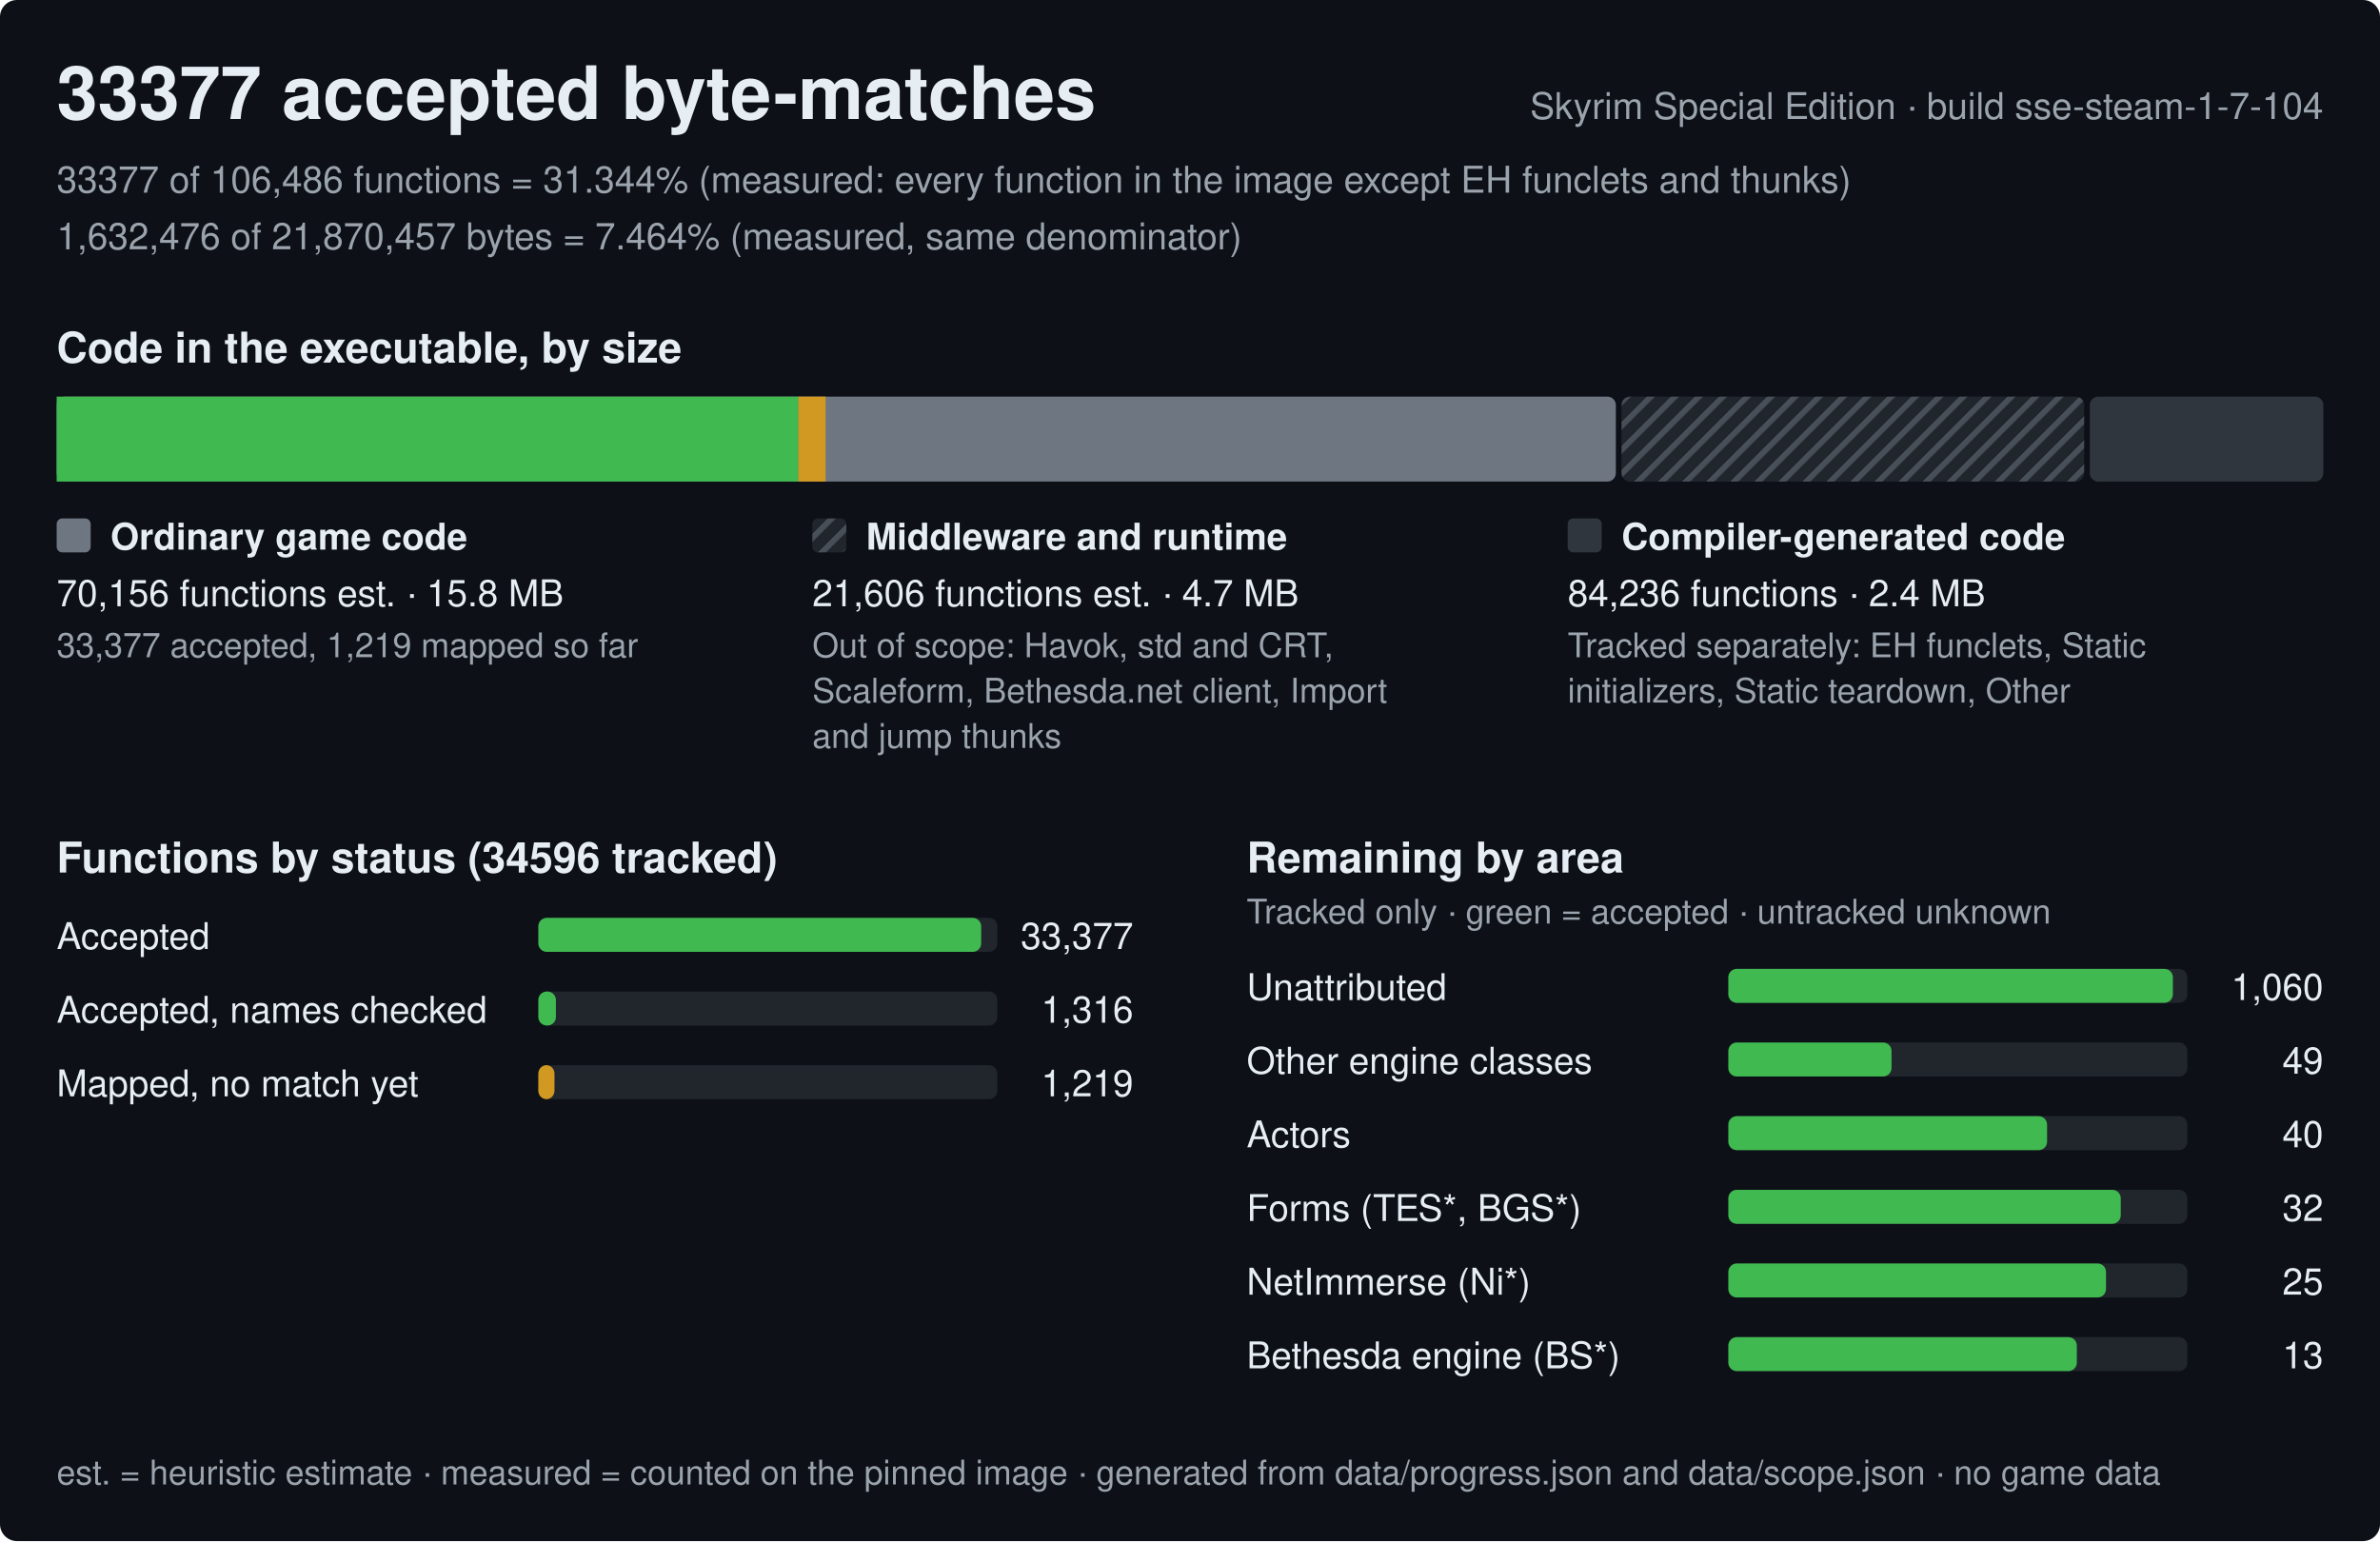
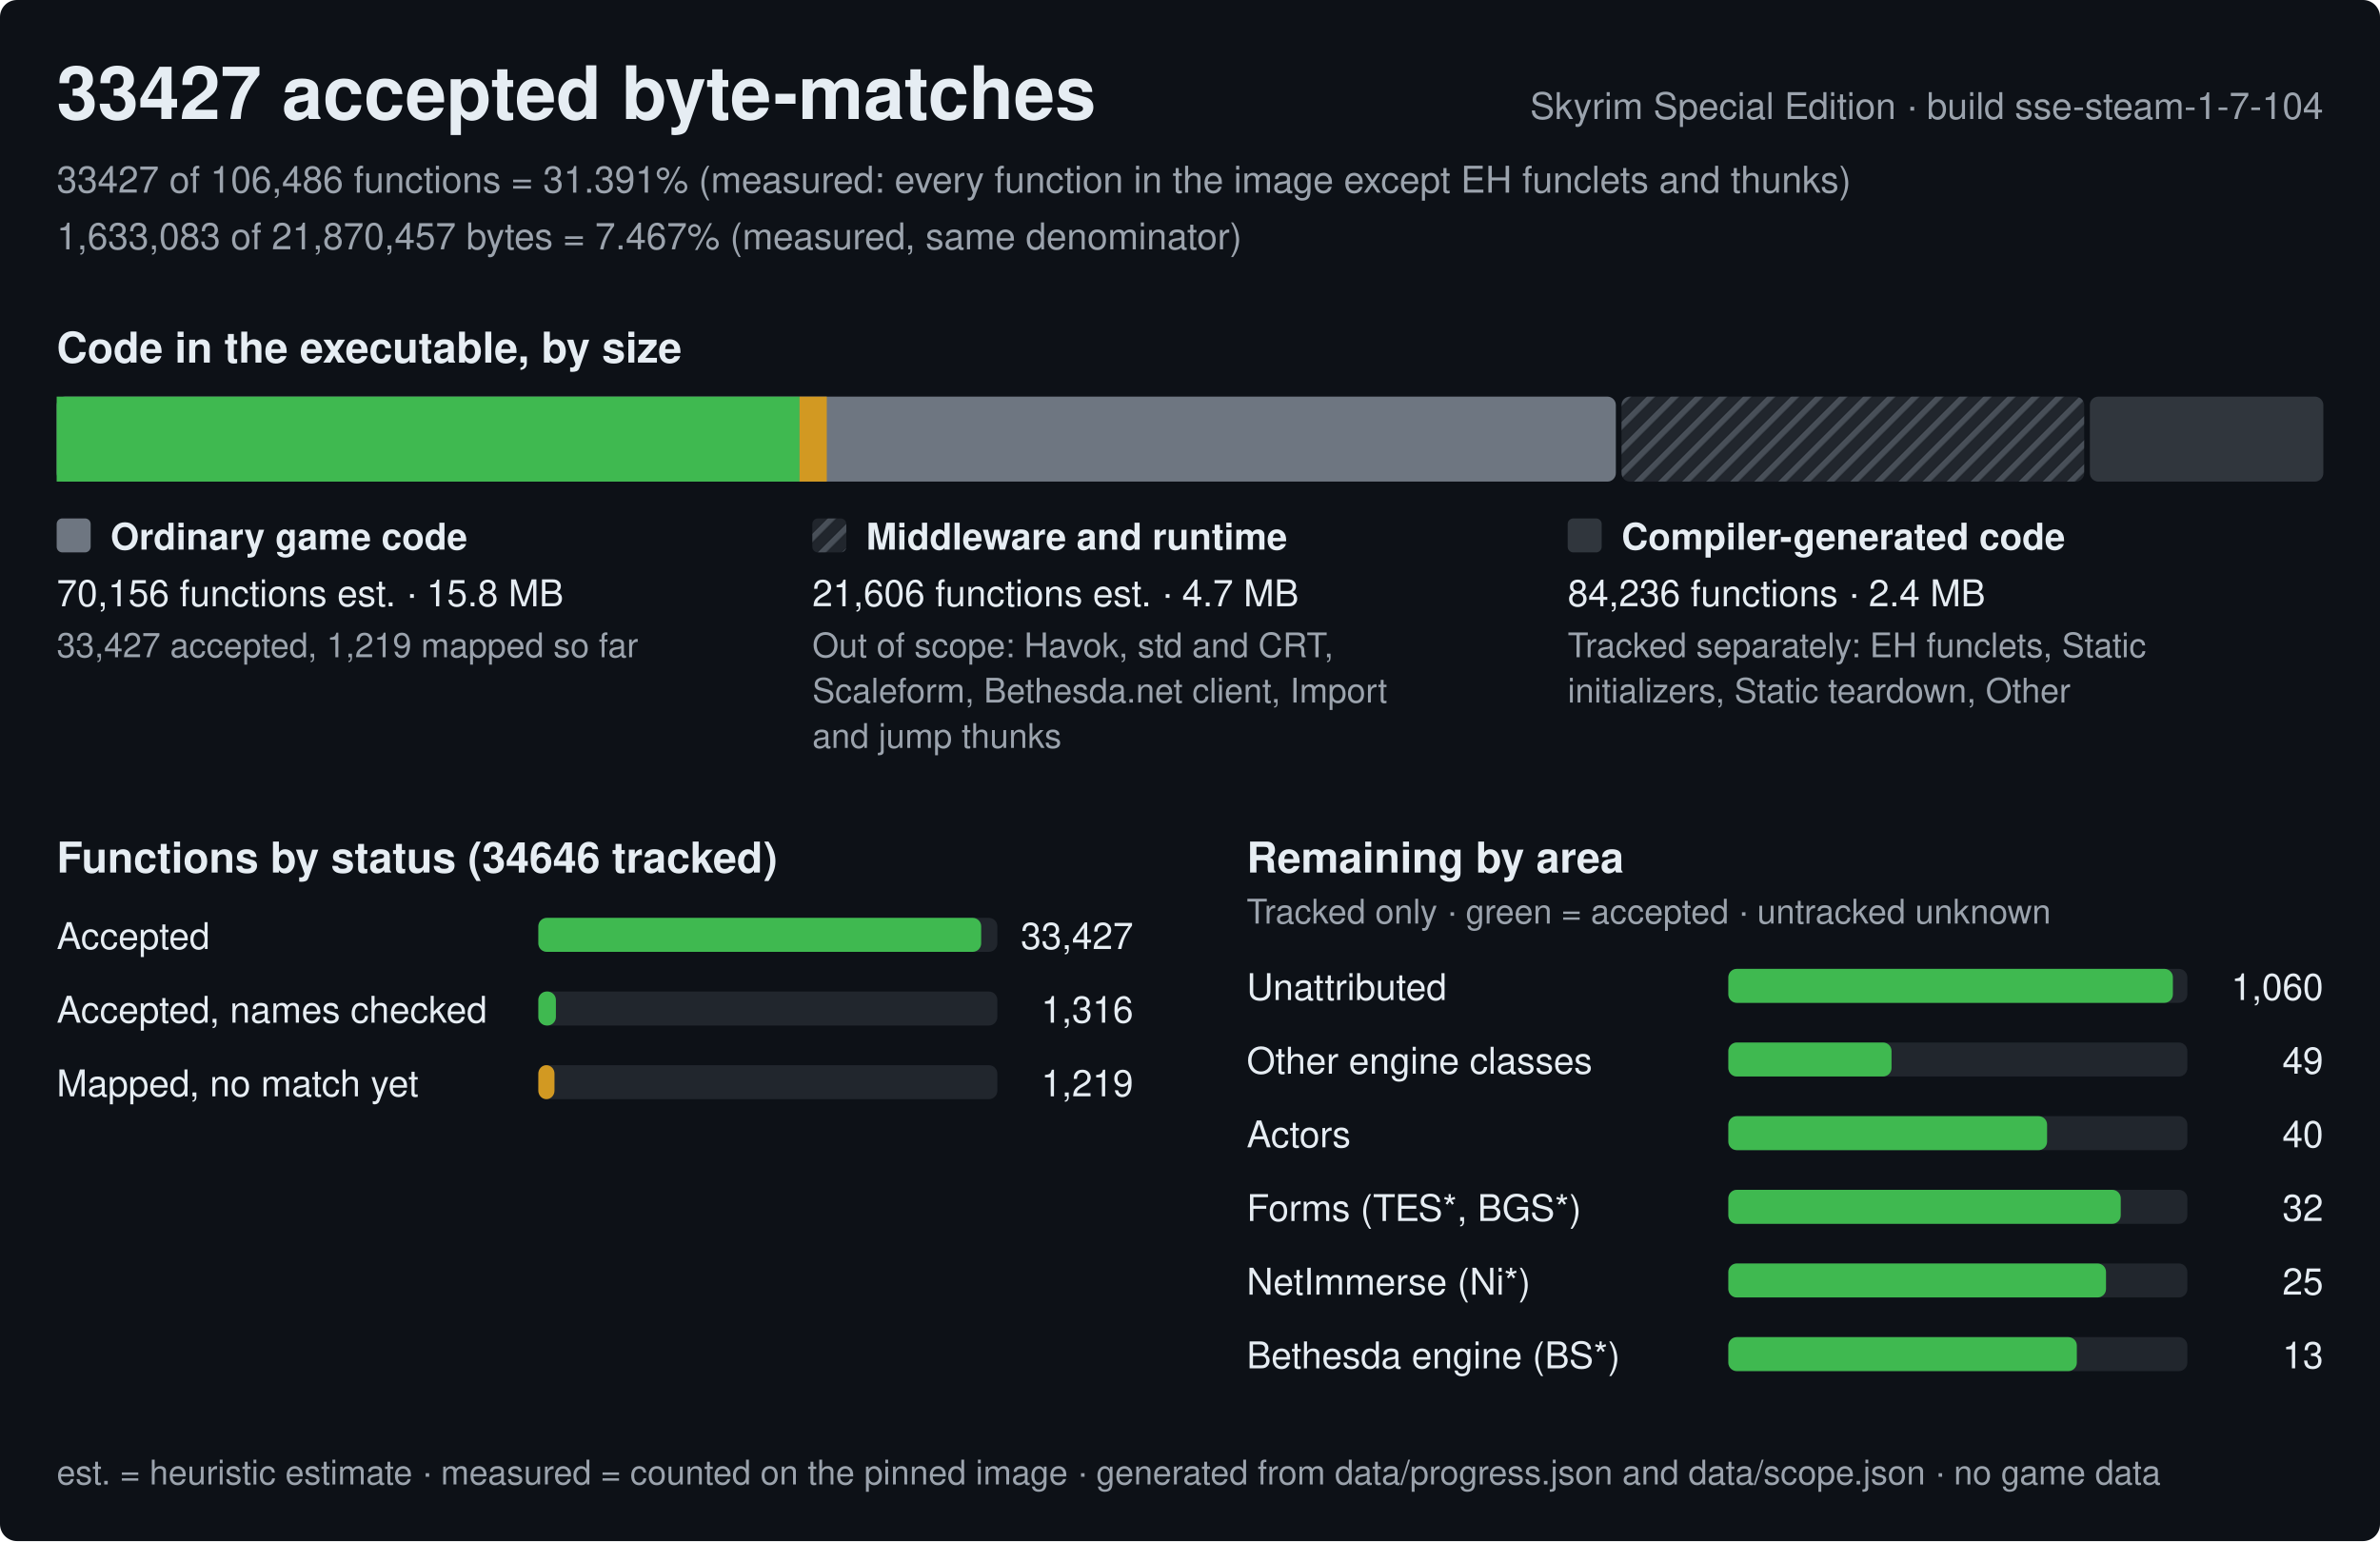
<svg xmlns="http://www.w3.org/2000/svg" width="840" height="544" viewBox="0 0 840 544" role="img" aria-label="Progress of the Skyrim Special Edition byte-matching reconstruction, build sse-steam-1-7-104">
  <style>text{font-family:-apple-system,BlinkMacSystemFont,'Segoe UI',Helvetica,Arial,sans-serif;fill:#e6edf3;white-space:pre}.h{font-size:26px;font-weight:600}.st{font-size:15px;font-weight:600}.lb{font-size:13px;font-weight:600}.bl{font-size:12px;font-weight:600;stroke:#0d1117;stroke-width:3px;paint-order:stroke;stroke-linejoin:round}.rl{font-size:13px}.fn{font-size:12px;fill:#9ba3ad}.mu{fill:#9ba3ad}</style>
  <defs>
    <pattern id="hx" width="6" height="6" patternUnits="userSpaceOnUse" patternTransform="rotate(45)">
      <rect width="6" height="6" fill="#21262d" />
      <rect width="2" height="6" fill="#484f58" />
    </pattern>
  </defs>
  <rect width="840" height="544" rx="6" fill="#0d1117" />
-   <text x="20" y="42" class="h">33377 accepted byte-matches</text>
+   <text x="20" y="42" class="h">33427 accepted byte-matches</text>
  <text x="820" y="42" class="rl mu" text-anchor="end">Skyrim Special Edition · build sse-steam-1-7-104</text>
-   <text x="20" y="68" class="rl mu">33377 of 106,486 functions = 31.344% (measured: every function in the image except EH funclets and thunks)</text>
-   <text x="20" y="88" class="rl mu">1,632,476 of 21,870,457 bytes = 7.464% (measured, same denominator)</text>
+   <text x="20" y="68" class="rl mu">33427 of 106,486 functions = 31.391% (measured: every function in the image except EH funclets and thunks)</text>
+   <text x="20" y="88" class="rl mu">1,633,083 of 21,870,457 bytes = 7.467% (measured, same denominator)</text>
  <text x="20" y="128" class="st">Code in the executable, by size</text>
  <rect x="20" y="140" width="550.3" height="30" rx="3" fill="#6e7681" />
-   <rect x="20" y="140" width="261.8" height="30" fill="#3fb950" />
-   <rect x="281.8" y="140" width="9.6" height="30" fill="#d29922" />
+   <rect x="20" y="140" width="262.2" height="30" fill="#3fb950" />
+   <rect x="282.2" y="140" width="9.6" height="30" fill="#d29922" />
  <rect x="572.3" y="140" width="163.3" height="30" rx="3" fill="url(#hx)" />
  <rect x="737.6" y="140" width="82.4" height="30" rx="3" fill="#30363d" />
  <rect x="20" y="183" width="12" height="12" rx="2" fill="#6e7681" />
  <text x="39" y="194" class="lb">Ordinary game code</text>
  <text x="20" y="214" class="rl">70,156 functions est. · 15.8 MB</text>
-   <text x="20" y="232" class="fn">33,377 accepted, 1,219 mapped so far</text>
+   <text x="20" y="232" class="fn">33,427 accepted, 1,219 mapped so far</text>
  <rect x="286.7" y="183" width="12" height="12" rx="2" fill="url(#hx)" />
  <text x="305.7" y="194" class="lb">Middleware and runtime</text>
  <text x="286.7" y="214" class="rl">21,606 functions est. · 4.7 MB</text>
  <text x="286.7" y="232" class="fn">Out of scope: Havok, std and CRT,</text>
  <text x="286.7" y="248" class="fn">Scaleform, Bethesda.net client, Import</text>
  <text x="286.7" y="264" class="fn">and jump thunks</text>
  <rect x="553.3" y="183" width="12" height="12" rx="2" fill="#30363d" />
  <text x="572.3" y="194" class="lb">Compiler-generated code</text>
  <text x="553.3" y="214" class="rl">84,236 functions · 2.4 MB</text>
  <text x="553.3" y="232" class="fn">Tracked separately: EH funclets, Static</text>
  <text x="553.3" y="248" class="fn">initializers, Static teardown, Other</text>
-   <text x="20" y="308" class="st">Functions by status (34596 tracked)</text>
+   <text x="20" y="308" class="st">Functions by status (34646 tracked)</text>
  <text x="20" y="335" class="rl">Accepted</text>
  <rect x="190" y="324" width="162.0" height="12" rx="3" fill="#21262d" />
  <rect x="190" y="324" width="156.3" height="12" rx="3" fill="#3fb950" />
-   <text x="400.0" y="335" class="rl" text-anchor="end">33,377</text>
+   <text x="400.0" y="335" class="rl" text-anchor="end">33,427</text>
  <text x="20" y="361" class="rl">Accepted, names checked</text>
  <rect x="190" y="350" width="162.0" height="12" rx="3" fill="#21262d" />
  <rect x="190" y="350" width="6.2" height="12" rx="3" fill="#3fb950" />
  <text x="400.0" y="361" class="rl" text-anchor="end">1,316</text>
  <text x="20" y="387" class="rl">Mapped, no match yet</text>
  <rect x="190" y="376" width="162.0" height="12" rx="3" fill="#21262d" />
  <rect x="190" y="376" width="5.7" height="12" rx="3" fill="#d29922" />
  <text x="400.0" y="387" class="rl" text-anchor="end">1,219</text>
  <text x="440.0" y="308" class="st">Remaining by area</text>
  <text x="440.0" y="326" class="fn">Tracked only · green = accepted · untracked unknown</text>
  <text x="440.0" y="353" class="rl">Unattributed</text>
  <rect x="610.0" y="342" width="162.0" height="12" rx="3" fill="#21262d" />
  <rect x="610.0" y="342" width="156.9" height="12" rx="3" fill="#3fb950" />
  <text x="820.0" y="353" class="rl" text-anchor="end">1,060</text>
  <text x="440.0" y="379" class="rl">Other engine classes</text>
  <rect x="610.0" y="368" width="162.0" height="12" rx="3" fill="#21262d" />
  <rect x="610.0" y="368" width="57.6" height="12" rx="3" fill="#3fb950" />
  <text x="820.0" y="379" class="rl" text-anchor="end">49</text>
  <text x="440.0" y="405" class="rl">Actors</text>
  <rect x="610.0" y="394" width="162.0" height="12" rx="3" fill="#21262d" />
  <rect x="610.0" y="394" width="112.5" height="12" rx="3" fill="#3fb950" />
  <text x="820.0" y="405" class="rl" text-anchor="end">40</text>
  <text x="440.0" y="431" class="rl">Forms (TES*, BGS*)</text>
  <rect x="610.0" y="420" width="162.0" height="12" rx="3" fill="#21262d" />
  <rect x="610.0" y="420" width="138.5" height="12" rx="3" fill="#3fb950" />
  <text x="820.0" y="431" class="rl" text-anchor="end">32</text>
  <text x="440.0" y="457" class="rl">NetImmerse (Ni*)</text>
  <rect x="610.0" y="446" width="162.0" height="12" rx="3" fill="#21262d" />
  <rect x="610.0" y="446" width="133.3" height="12" rx="3" fill="#3fb950" />
  <text x="820.0" y="457" class="rl" text-anchor="end">25</text>
  <text x="440.0" y="483" class="rl">Bethesda engine (BS*)</text>
  <rect x="610.0" y="472" width="162.0" height="12" rx="3" fill="#21262d" />
  <rect x="610.0" y="472" width="123" height="12" rx="3" fill="#3fb950" />
  <text x="820.0" y="483" class="rl" text-anchor="end">13</text>
  <text x="20" y="524" class="fn">est. = heuristic estimate · measured = counted on the pinned image · generated from data/progress.json and data/scope.json · no game data</text>
</svg>
